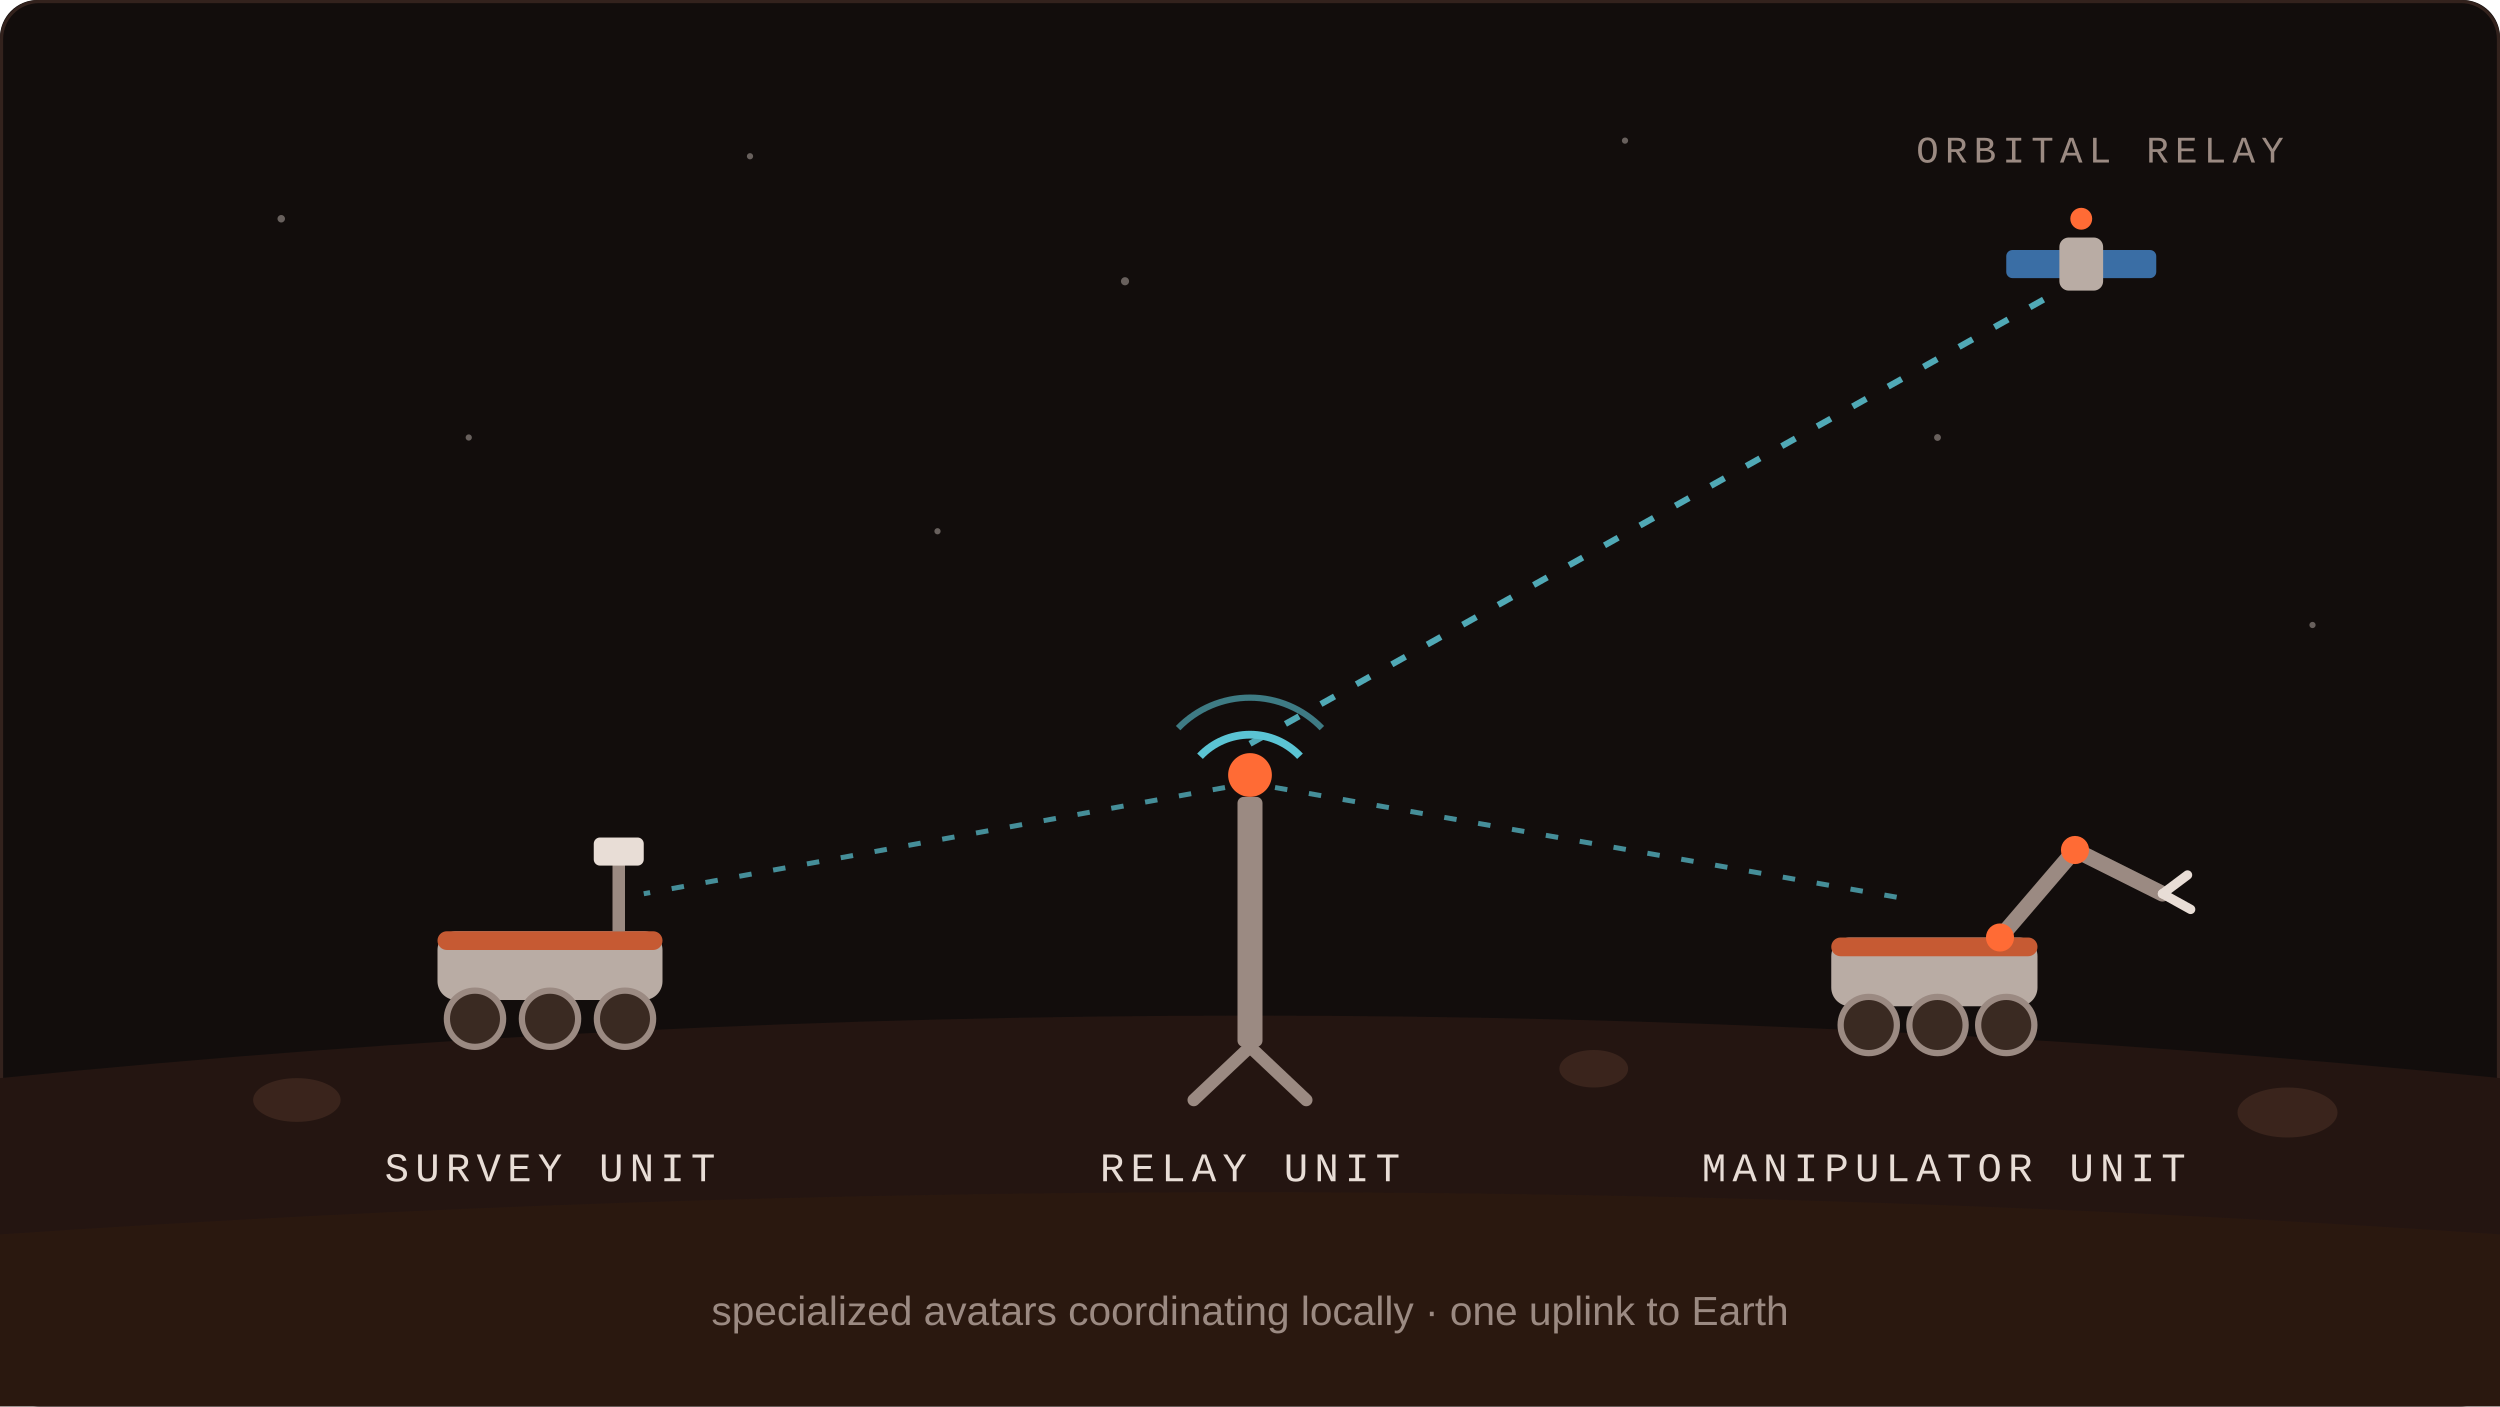
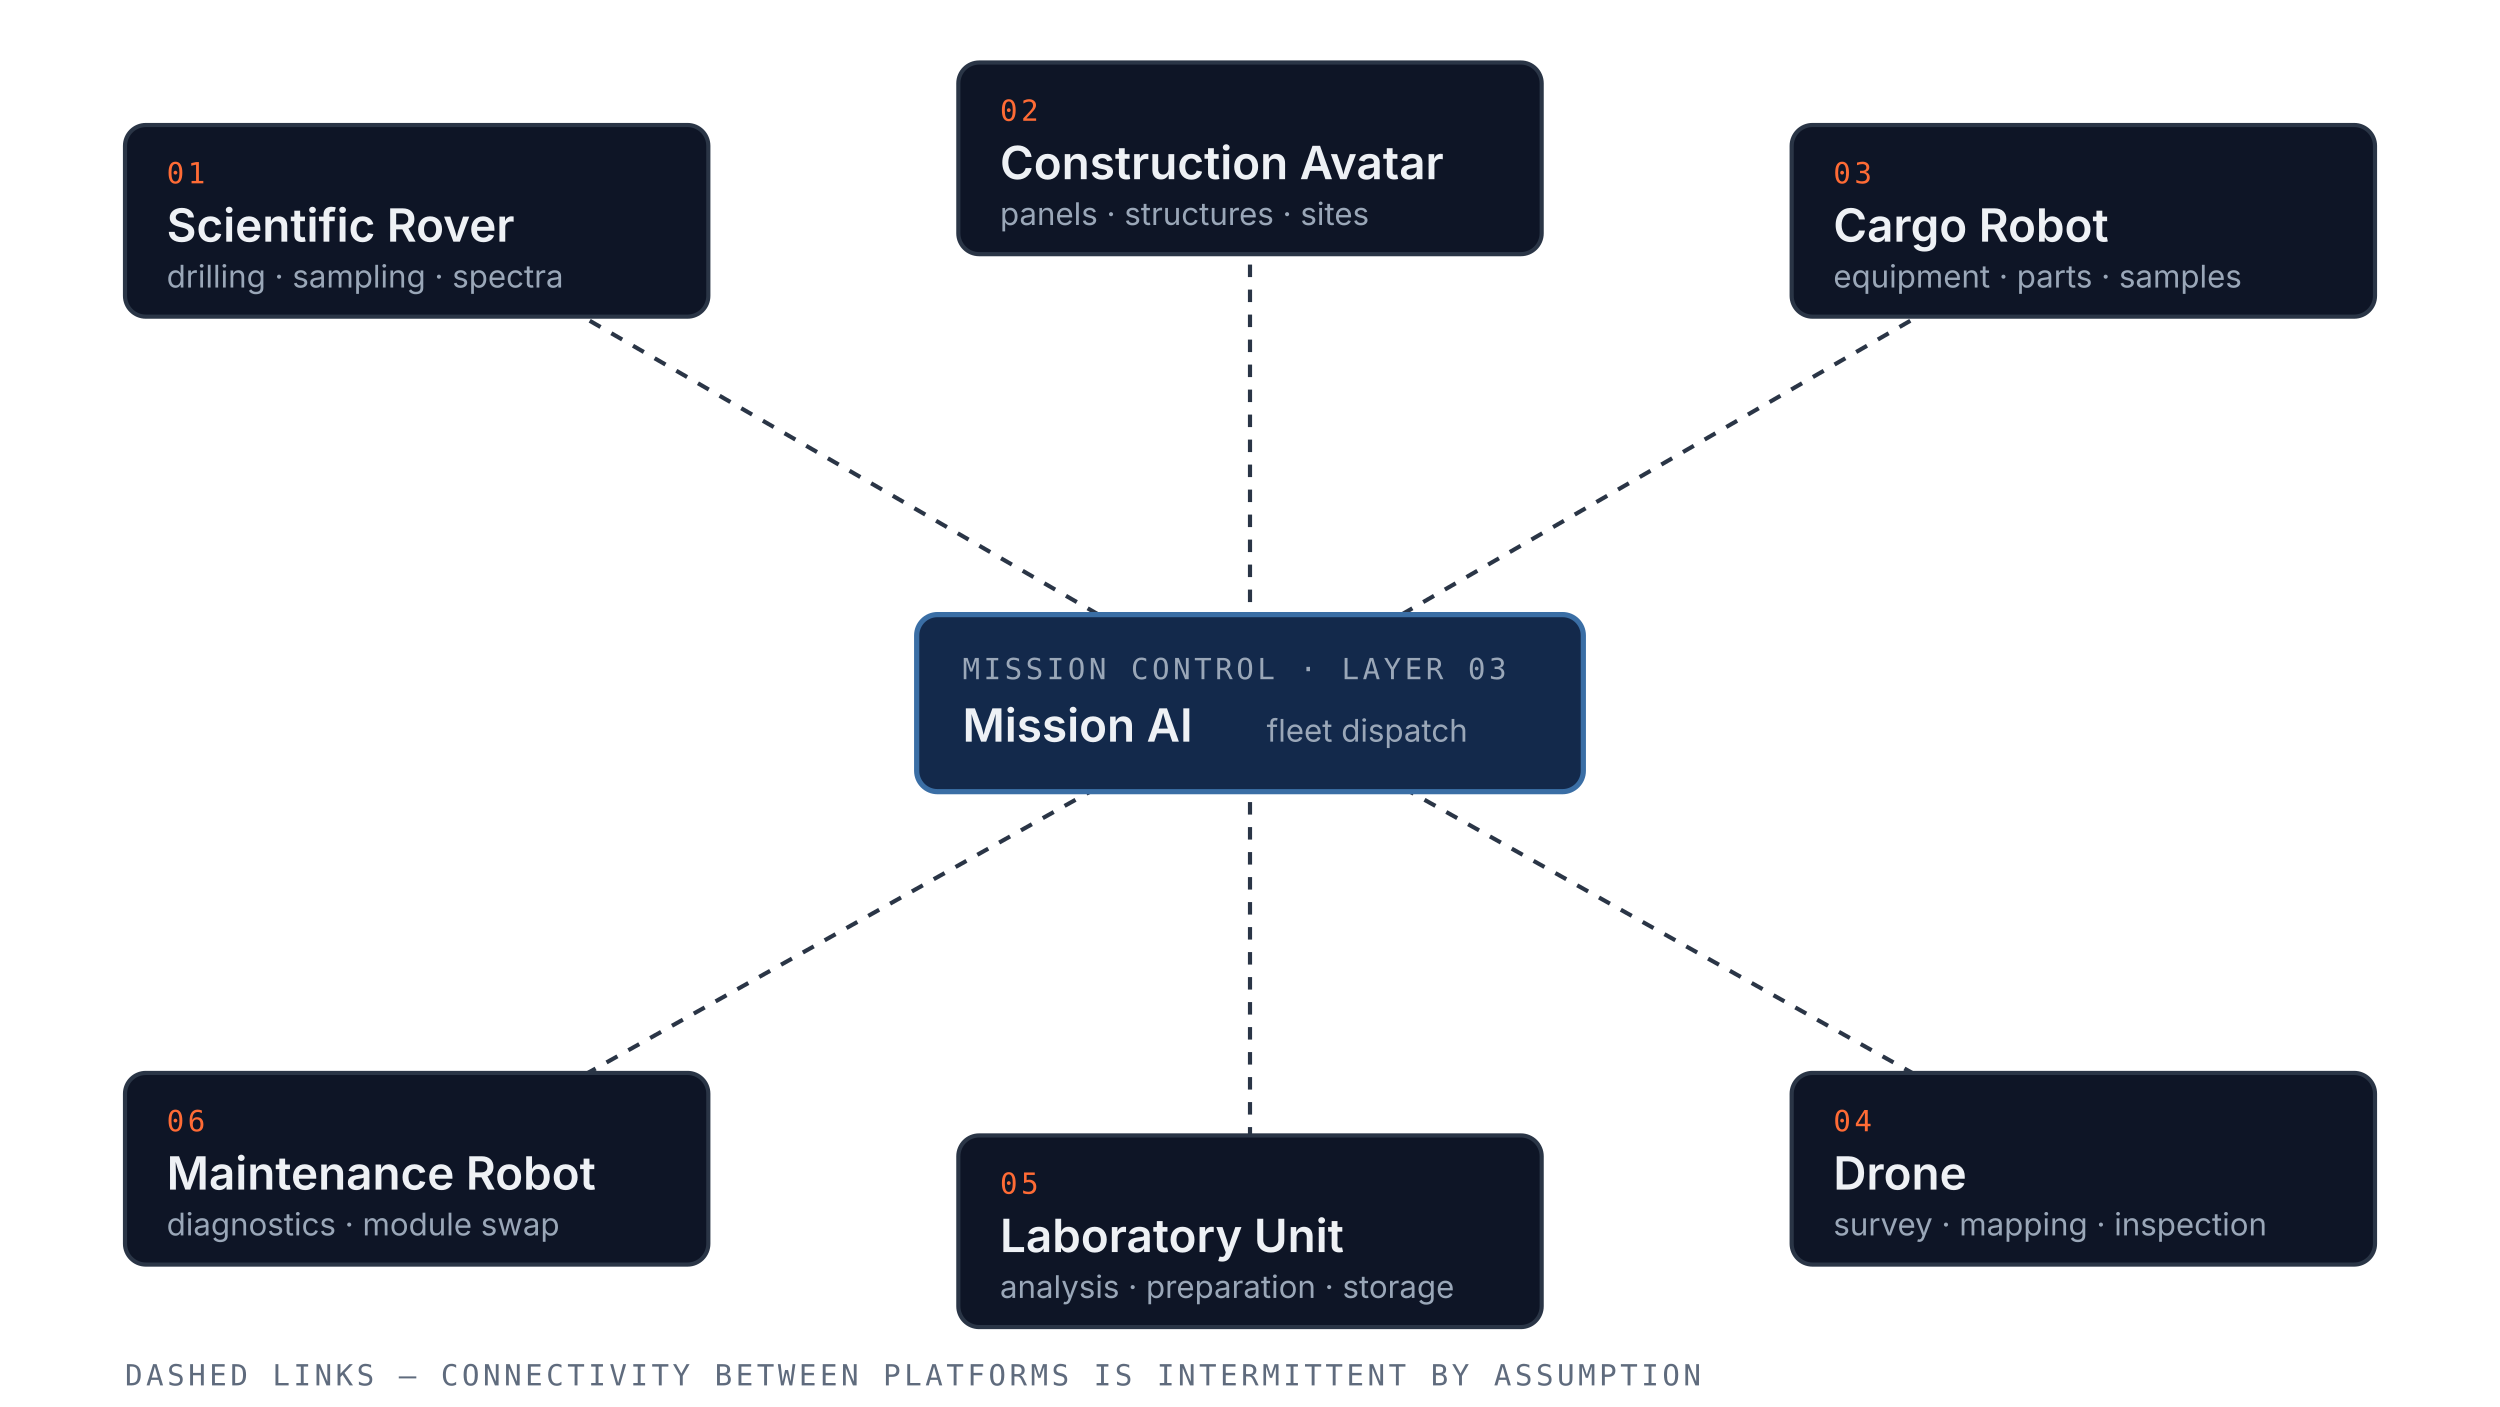
- <svg xmlns="http://www.w3.org/2000/svg" viewBox="0 0 800 450" font-family="'Space Grotesk','Trebuchet MS',Arial,sans-serif">
-   <rect width="800" height="450" rx="12" fill="#120d0c" />
-   <rect x="0.5" y="0.5" width="799" height="449" rx="12" fill="none" stroke="#33221d" />
-   <g fill="#e8ddd6" opacity="0.4">
-     <circle cx="90" cy="70" r="1.2" />
-     <circle cx="240" cy="50" r="1" />
-     <circle cx="360" cy="90" r="1.3" />
-     <circle cx="520" cy="45" r="1" />
-     <circle cx="150" cy="140" r="1" />
-     <circle cx="620" cy="140" r="1.1" />
-     <circle cx="300" cy="170" r="1" />
-     <circle cx="740" cy="200" r="1" />
-   </g>
-   <path d="M0,345 Q400,305 800,345 L800,450 L0,450 Z" fill="#241511" />
-   <path d="M0,395 Q400,368 800,395 L800,450 L0,450 Z" fill="#2a180f" />
-   <ellipse cx="95" cy="352" rx="14" ry="7" fill="#3a241c" />
-   <ellipse cx="510" cy="342" rx="11" ry="6" fill="#3a241c" />
-   <ellipse cx="732" cy="356" rx="16" ry="8" fill="#3a241c" />
-   <line x1="400" y1="238" x2="668" y2="88" stroke="#5bc4d4" stroke-width="2" stroke-dasharray="5 8" opacity="0.85" />
-   <line x1="392" y1="252" x2="206" y2="286" stroke="#5bc4d4" stroke-width="1.6" stroke-dasharray="4 7" opacity="0.7" />
-   <line x1="408" y1="252" x2="612" y2="288" stroke="#5bc4d4" stroke-width="1.6" stroke-dasharray="4 7" opacity="0.7" />
-   <g>
-     <rect x="642" y="80" width="20" height="9" rx="2" fill="#3a6ea5" />
-     <rect x="670" y="80" width="20" height="9" rx="2" fill="#3a6ea5" />
-     <line x1="662" y1="84.5" x2="670" y2="84.5" stroke="#9b8a82" stroke-width="3" />
-     <rect x="659" y="76" width="14" height="17" rx="3" fill="#b9aca4" />
-     <circle cx="666" cy="70" r="3.5" fill="#ff6b35" />
-   </g>
-   <text x="672" y="52" text-anchor="middle" font-family="'JetBrains Mono','Courier New',monospace" font-size="12" letter-spacing="2" fill="#9b8a82">ORBITAL RELAY</text>
-   <rect x="396" y="255" width="8" height="80" rx="2" fill="#9b8a82" />
-   <line x1="400" y1="335" x2="382" y2="352" stroke="#9b8a82" stroke-width="4" stroke-linecap="round" />
-   <line x1="400" y1="335" x2="418" y2="352" stroke="#9b8a82" stroke-width="4" stroke-linecap="round" />
-   <circle cx="400" cy="248" r="7" fill="#ff6b35" />
-   <path d="M384,242 A22,22 0 0 1 416,242" fill="none" stroke="#5bc4d4" stroke-width="2.5" />
-   <path d="M377,233 A32,32 0 0 1 423,233" fill="none" stroke="#5bc4d4" stroke-width="2" opacity="0.6" />
-   <text x="400" y="378" text-anchor="middle" font-family="'JetBrains Mono','Courier New',monospace" font-size="13" letter-spacing="2" fill="#e8ddd6">RELAY UNIT</text>
-   <rect x="140" y="298" width="72" height="22" rx="6" fill="#b9aca4" />
-   <rect x="140" y="298" width="72" height="6" rx="3" fill="#c65a33" />
-   <line x1="198" y1="298" x2="198" y2="276" stroke="#9b8a82" stroke-width="4" />
-   <rect x="190" y="268" width="16" height="9" rx="2" fill="#e8ddd6" />
-   <circle cx="152" cy="326" r="9" fill="#3a2a22" stroke="#9b8a82" stroke-width="2" />
-   <circle cx="176" cy="326" r="9" fill="#3a2a22" stroke="#9b8a82" stroke-width="2" />
-   <circle cx="200" cy="326" r="9" fill="#3a2a22" stroke="#9b8a82" stroke-width="2" />
-   <text x="176" y="378" text-anchor="middle" font-family="'JetBrains Mono','Courier New',monospace" font-size="13" letter-spacing="2" fill="#e8ddd6">SURVEY UNIT</text>
-   <rect x="586" y="300" width="66" height="22" rx="6" fill="#b9aca4" />
-   <rect x="586" y="300" width="66" height="6" rx="3" fill="#c65a33" />
-   <circle cx="598" cy="328" r="9" fill="#3a2a22" stroke="#9b8a82" stroke-width="2" />
-   <circle cx="620" cy="328" r="9" fill="#3a2a22" stroke="#9b8a82" stroke-width="2" />
-   <circle cx="642" cy="328" r="9" fill="#3a2a22" stroke="#9b8a82" stroke-width="2" />
-   <line x1="640" y1="300" x2="664" y2="272" stroke="#9b8a82" stroke-width="5" stroke-linecap="round" />
-   <line x1="664" y1="272" x2="692" y2="286" stroke="#9b8a82" stroke-width="5" stroke-linecap="round" />
-   <circle cx="640" cy="300" r="4.5" fill="#ff6b35" />
-   <circle cx="664" cy="272" r="4.5" fill="#ff6b35" />
-   <line x1="692" y1="286" x2="700" y2="280" stroke="#e8ddd6" stroke-width="3" stroke-linecap="round" />
-   <line x1="692" y1="286" x2="701" y2="291" stroke="#e8ddd6" stroke-width="3" stroke-linecap="round" />
-   <text x="622" y="378" text-anchor="middle" font-family="'JetBrains Mono','Courier New',monospace" font-size="13" letter-spacing="2" fill="#e8ddd6">MANIPULATOR UNIT</text>
-   <text x="400" y="424" text-anchor="middle" font-size="13" fill="#9b8a82">specialized avatars coordinating locally · one uplink to Earth</text>
+ <svg xmlns="http://www.w3.org/2000/svg" viewBox="0 0 1200 675" width="1200" height="675" role="img" aria-labelledby="t d">
+   <defs>
+     <style>
+ .b{fill:#0e1526;stroke:#2a3546;stroke-width:2}
+ .k{fill:#13294b;stroke:#3a6ea5;stroke-width:2.5}
+ .n{font-family:"JetBrains Mono",monospace;font-size:14px;letter-spacing:.12em;fill:#ff6b35}
+ .c{font-family:"JetBrains Mono",monospace;font-size:14px;letter-spacing:.12em;fill:#9aa7b8}
+ .h{font-family:"Space Grotesk",Inter,system-ui,sans-serif;font-size:22px;font-weight:600;fill:#eef1f5}
+ .p{font-family:Inter,system-ui,sans-serif;font-size:15px;fill:#9aa7b8}
+ .l{font-family:"JetBrains Mono",monospace;font-size:14px;letter-spacing:.12em;fill:#5f6b7d}
+ .e{stroke:#2a3546;stroke-width:2;stroke-dasharray:6 6}
+ </style>
+   </defs>
+   <line class="e" x1="600" y1="337" x2="200" y2="106" />
+   <line class="e" x1="600" y1="337" x2="600" y2="76" />
+   <line class="e" x1="600" y1="337" x2="1000" y2="106" />
+   <line class="e" x1="600" y1="337" x2="1000" y2="561" />
+   <line class="e" x1="600" y1="337" x2="600" y2="591" />
+   <line class="e" x1="600" y1="337" x2="200" y2="561" />
+   <rect class="k" x="440" y="295" width="320" height="85" rx="10" />
+   <text class="c" x="462" y="326">MISSION CONTROL · LAYER 03</text>
+   <text class="h" x="462" y="356">Mission AI</text>
+   <text class="p" x="608" y="356">fleet dispatch</text>
+   <rect class="b" x="60" y="60" width="280" height="92" rx="10" />
+   <text class="n" x="80" y="88">01</text>
+   <text class="h" x="80" y="116">Scientific Rover</text>
+   <text class="p" x="80" y="138">drilling · sampling · spectra</text>
+   <rect class="b" x="460" y="30" width="280" height="92" rx="10" />
+   <text class="n" x="480" y="58">02</text>
+   <text class="h" x="480" y="86">Construction Avatar</text>
+   <text class="p" x="480" y="108">panels · structures · sites</text>
+   <rect class="b" x="860" y="60" width="280" height="92" rx="10" />
+   <text class="n" x="880" y="88">03</text>
+   <text class="h" x="880" y="116">Cargo Robot</text>
+   <text class="p" x="880" y="138">equipment · parts · samples</text>
+   <rect class="b" x="860" y="515" width="280" height="92" rx="10" />
+   <text class="n" x="880" y="543">04</text>
+   <text class="h" x="880" y="571">Drone</text>
+   <text class="p" x="880" y="593">survey · mapping · inspection</text>
+   <rect class="b" x="460" y="545" width="280" height="92" rx="10" />
+   <text class="n" x="480" y="573">05</text>
+   <text class="h" x="480" y="601">Laboratory Unit</text>
+   <text class="p" x="480" y="623">analysis · preparation · storage</text>
+   <rect class="b" x="60" y="515" width="280" height="92" rx="10" />
+   <text class="n" x="80" y="543">06</text>
+   <text class="h" x="80" y="571">Maintenance Robot</text>
+   <text class="p" x="80" y="593">diagnostics · module swap</text>
+   <text class="l" x="60" y="665">DASHED LINKS — CONNECTIVITY BETWEEN PLATFORMS IS INTERMITTENT BY ASSUMPTION</text>
</svg>
